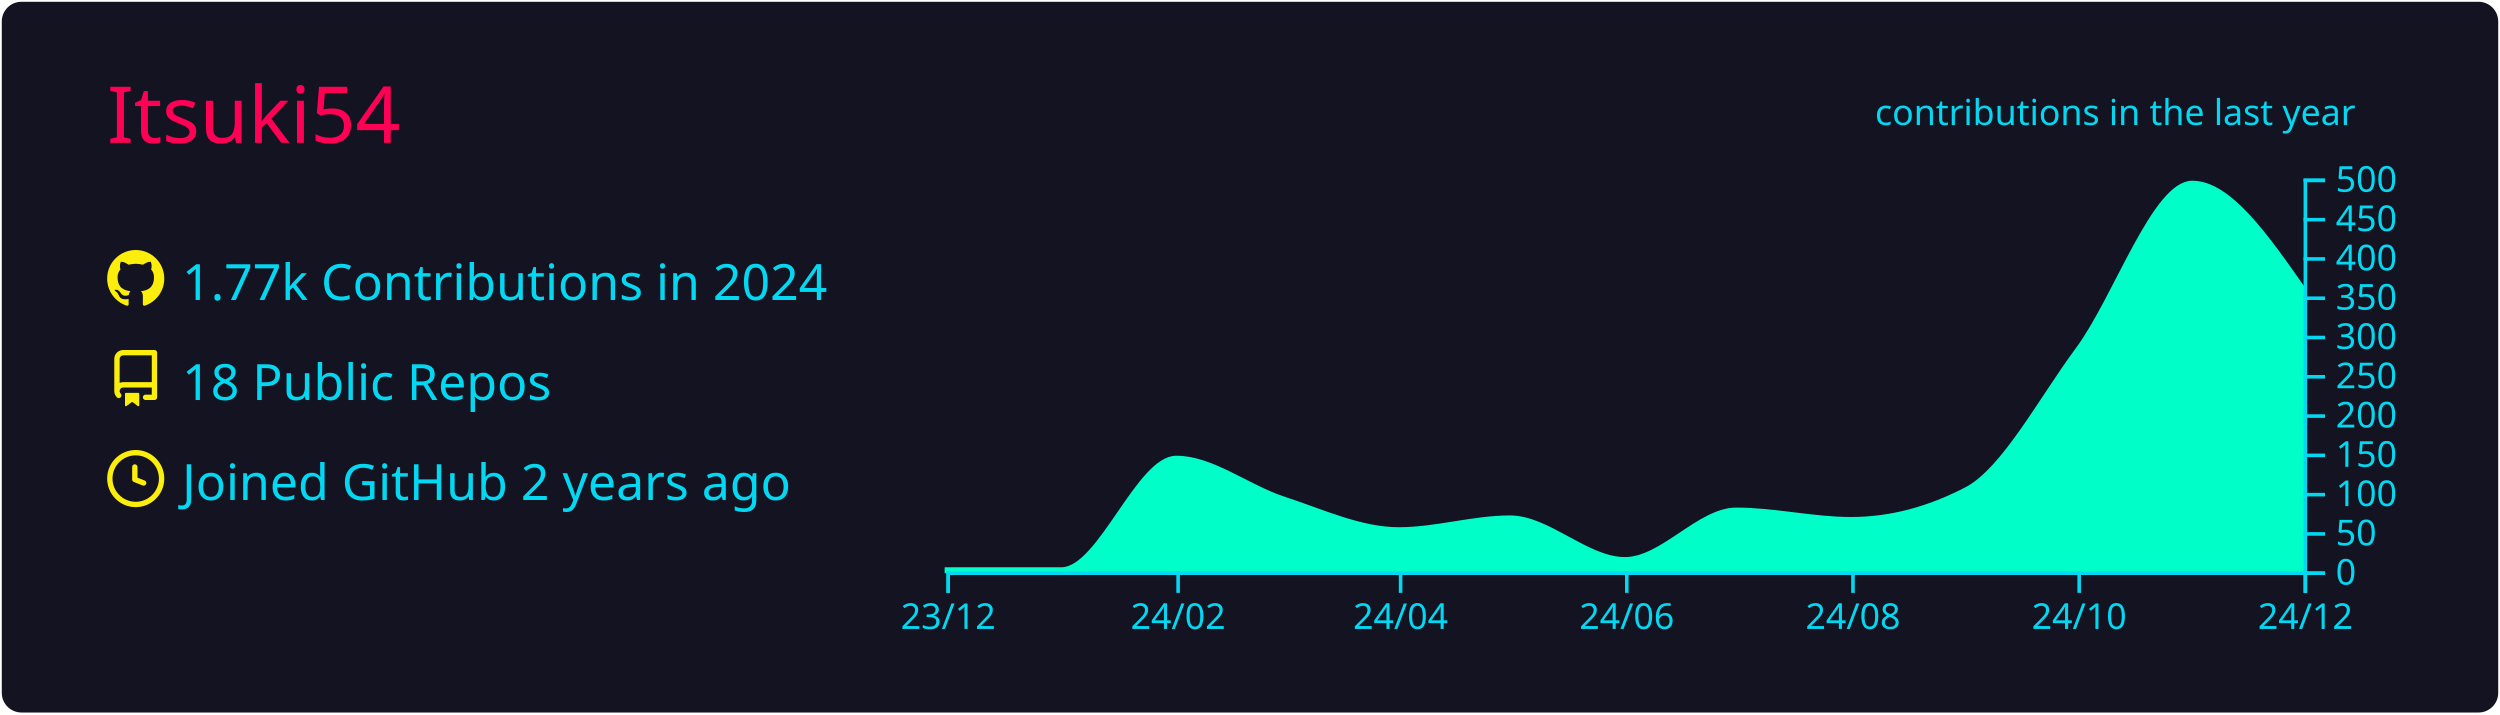
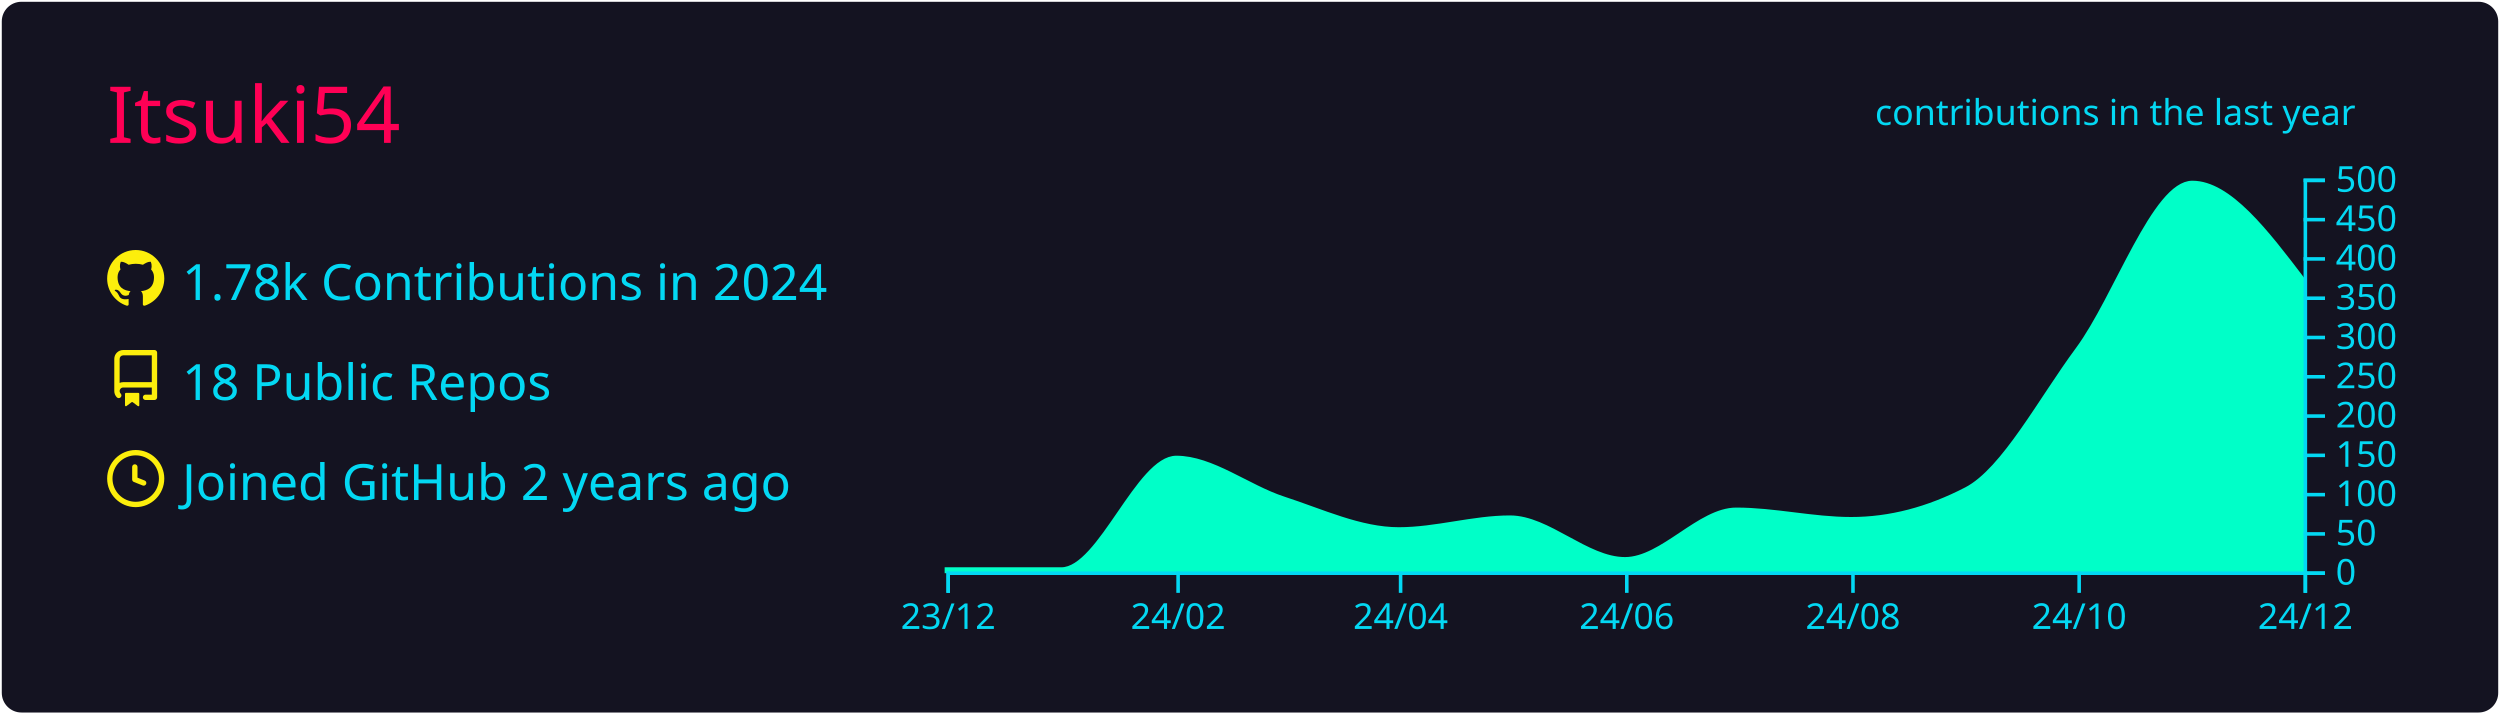
<svg xmlns="http://www.w3.org/2000/svg" width="700" height="200" viewBox="0 0 700 200">
  <style>* {
          font-family: 'Segoe UI', Ubuntu, "Helvetica Neue", Sans-Serif
        }</style>
  <rect x="1" y="1" rx="5" ry="5" height="99%" width="99.714%" stroke="#141321" stroke-width="1" fill="#141321" stroke-opacity="1" />
  <text x="30" y="40" style="font-size: 22px; fill: #ff0055;">Itsuki54</text>
  <g transform="translate(0,40)">
    <g transform="translate(30,30)">
      <g transform="translate(0,0)" width="14" height="14" fill="#fcee0c">
        <path fill-rule="evenodd" d="M8 0C3.58 0 0 3.58 0 8c0 3.54 2.29 6.53 5.47 7.59.4.07.55-.17.55-.38 0-.19-.01-.82-.01-1.49-2.01.37-2.53-.49-2.69-.94-.09-.23-.48-.94-.82-1.13-.28-.15-.68-.52-.01-.53.63-.01 1.08.58 1.23.82.72 1.21 1.87.87 2.33.66.07-.52.28-.87.51-1.07-1.78-.2-3.64-.89-3.64-3.95 0-.87.31-1.59.82-2.15-.08-.2-.36-1.02.08-2.12 0 0 .67-.21 2.2.82.64-.18 1.32-.27 2-.27.68 0 1.36.09 2 .27 1.53-1.04 2.2-.82 2.2-.82.44 1.1.16 1.92.08 2.12.51.56.82 1.27.82 2.15 0 3.07-1.87 3.75-3.65 3.95.29.25.54.73.54 1.48 0 1.07-.01 1.93-.01 2.2 0 .21.15.46.55.38A8.013 8.013 0 0016 8c0-4.42-3.58-8-8-8z" />
      </g>
      <g transform="translate(0,28)" width="14" height="14" fill="#fcee0c">
        <path fill-rule="evenodd" d="M2 2.5A2.5 2.5 0 014.5 0h8.75a.75.75 0 01.75.75v12.5a.75.75 0 01-.75.75h-2.5a.75.75 0 110-1.5h1.75v-2h-8a1 1 0 00-.714 1.7.75.75 0 01-1.072 1.05A2.495 2.495 0 012 11.5v-9zm10.5-1V9h-8c-.356 0-.694.074-1 .208V2.5a1 1 0 011-1h8zM5 12.25v3.25a.25.25 0 00.4.2l1.45-1.087a.25.25 0 01.3 0L8.6 15.7a.25.25 0 00.4-.2v-3.25a.25.25 0 00-.25-.25h-3.5a.25.25 0 00-.25.25z" />
      </g>
      <g transform="translate(0,56)" width="14" height="14" fill="#fcee0c">
        <path fill-rule="evenodd" d="M1.5 8a6.5 6.5 0 1113 0 6.5 6.5 0 01-13 0zM8 0a8 8 0 100 16A8 8 0 008 0zm.5 4.75a.75.75 0 00-1.5 0v3.5a.75.75 0 00.471.696l2.5 1a.75.75 0 00.557-1.392L8.5 7.742V4.75z" />
      </g>
-       <text x="21" y="14" style="fill: #03d8f3; font-size: 14px;">1.77k Contributions in 2024</text>
+       <text x="21" y="14" style="fill: #03d8f3; font-size: 14px;">1.78k Contributions in 2024</text>
      <text x="21" y="42" style="fill: #03d8f3; font-size: 14px;">18 Public Repos</text>
      <text x="21" y="70" style="fill: #03d8f3; font-size: 14px;">Joined GitHub 2 years ago</text>
    </g>
    <g color="#00ffc8" transform="translate(295,10)">
-       <path transform="translate(-30,0)" stroke="#00ffc8" fill="#00ffc8" opacity="1" d="M0,109.34C10.729,109.34,21.457,109.34,32.186,109.34C42.914,109.34,53.643,78.1,64.372,78.1C74.408,78.1,84.444,86.277,94.481,89.54C105.209,93.028,115.938,98.12,126.667,98.12C137.049,98.12,147.432,94.82,157.814,94.82C168.543,94.82,179.271,106.48,190,106.48C200.383,106.48,210.765,92.62,221.148,92.62C231.876,92.62,242.605,95.26,253.333,95.26C264.062,95.26,274.791,92.473,285.519,86.9C295.902,81.506,306.284,61.773,316.667,47.74C327.395,33.239,338.124,1.1,348.852,1.1C359.235,1.1,369.617,15.95,380,30.8L380,110C369.617,110,359.235,110,348.852,110C338.124,110,327.395,110,316.667,110C306.284,110,295.902,110,285.519,110C274.791,110,264.062,110,253.333,110C242.605,110,231.876,110,221.148,110C210.765,110,200.383,110,190,110C179.271,110,168.543,110,157.814,110C147.432,110,137.049,110,126.667,110C115.938,110,105.209,110,94.481,110C84.444,110,74.408,110,64.372,110C53.643,110,42.914,110,32.186,110C21.457,110,10.729,110,0,110Z" />
+       <path transform="translate(-30,0)" stroke="#00ffc8" fill="#00ffc8" opacity="1" d="M0,109.34C10.729,109.34,21.457,109.34,32.186,109.34C42.914,109.34,53.643,78.1,64.372,78.1C74.408,78.1,84.444,86.277,94.481,89.54C105.209,93.028,115.938,98.12,126.667,98.12C137.049,98.12,147.432,94.82,157.814,94.82C168.543,94.82,179.271,106.48,190,106.48C200.383,106.48,210.765,92.62,221.148,92.62C231.876,92.62,242.605,95.26,253.333,95.26C264.062,95.26,274.791,92.473,285.519,86.9C295.902,81.506,306.284,61.773,316.667,47.74C327.395,33.239,338.124,1.1,348.852,1.1C359.235,1.1,369.617,14.74,380,28.38L380,110C369.617,110,359.235,110,348.852,110C338.124,110,327.395,110,316.667,110C306.284,110,295.902,110,285.519,110C274.791,110,264.062,110,253.333,110C242.605,110,231.876,110,221.148,110C210.765,110,200.383,110,190,110C179.271,110,168.543,110,157.814,110C147.432,110,137.049,110,126.667,110C115.938,110,105.209,110,94.481,110C84.444,110,74.408,110,64.372,110C53.643,110,42.914,110,32.186,110C21.457,110,10.729,110,0,110Z" />
      <g color="#03d8f3" transform="translate(-30,110)" fill="none" font-size="10" font-family="sans-serif" text-anchor="middle">
        <path class="domain" stroke="currentColor" d="M0.5,6V0.5H380.5V6" />
        <g class="tick" opacity="1" transform="translate(0.5,0)">
          <line stroke="currentColor" y2="6" />
          <text fill="currentColor" y="9" dy="0.71em">23/12</text>
        </g>
        <g class="tick" opacity="1" transform="translate(64.87158,0)">
          <line stroke="currentColor" y2="6" />
          <text fill="currentColor" y="9" dy="0.71em">24/02</text>
        </g>
        <g class="tick" opacity="1" transform="translate(127.1667,0)">
          <line stroke="currentColor" y2="6" />
          <text fill="currentColor" y="9" dy="0.71em">24/04</text>
        </g>
        <g class="tick" opacity="1" transform="translate(190.5,0)">
          <line stroke="currentColor" y2="6" />
          <text fill="currentColor" y="9" dy="0.71em">24/06</text>
        </g>
        <g class="tick" opacity="1" transform="translate(253.8333,0)">
          <line stroke="currentColor" y2="6" />
          <text fill="currentColor" y="9" dy="0.71em">24/08</text>
        </g>
        <g class="tick" opacity="1" transform="translate(317.1667,0)">
          <line stroke="currentColor" y2="6" />
          <text fill="currentColor" y="9" dy="0.71em">24/10</text>
        </g>
        <g class="tick" opacity="1" transform="translate(380.5,0)">
          <line stroke="currentColor" y2="6" />
          <text fill="currentColor" y="9" dy="0.71em">24/12</text>
        </g>
      </g>
      <g color="#03d8f3" transform="translate(350,0)" fill="none" font-size="10" font-family="sans-serif" text-anchor="start">
        <path class="domain" stroke="currentColor" d="M6,110.5H0.5V0.5H6" />
        <g class="tick" opacity="1" transform="translate(0,110.5)">
          <line stroke="currentColor" x2="6" />
          <text fill="currentColor" x="9" dy="0.32em">0</text>
        </g>
        <g class="tick" opacity="1" transform="translate(0,99.5)">
          <line stroke="currentColor" x2="6" />
          <text fill="currentColor" x="9" dy="0.32em">50</text>
        </g>
        <g class="tick" opacity="1" transform="translate(0,88.5)">
          <line stroke="currentColor" x2="6" />
          <text fill="currentColor" x="9" dy="0.32em">100</text>
        </g>
        <g class="tick" opacity="1" transform="translate(0,77.5)">
          <line stroke="currentColor" x2="6" />
          <text fill="currentColor" x="9" dy="0.32em">150</text>
        </g>
        <g class="tick" opacity="1" transform="translate(0,66.5)">
          <line stroke="currentColor" x2="6" />
          <text fill="currentColor" x="9" dy="0.32em">200</text>
        </g>
        <g class="tick" opacity="1" transform="translate(0,55.5)">
          <line stroke="currentColor" x2="6" />
          <text fill="currentColor" x="9" dy="0.32em">250</text>
        </g>
        <g class="tick" opacity="1" transform="translate(0,44.5)">
          <line stroke="currentColor" x2="6" />
          <text fill="currentColor" x="9" dy="0.32em">300</text>
        </g>
        <g class="tick" opacity="1" transform="translate(0,33.5)">
          <line stroke="currentColor" x2="6" />
          <text fill="currentColor" x="9" dy="0.32em">350</text>
        </g>
        <g class="tick" opacity="1" transform="translate(0,22.5)">
          <line stroke="currentColor" x2="6" />
          <text fill="currentColor" x="9" dy="0.32em">400</text>
        </g>
        <g class="tick" opacity="1" transform="translate(0,11.5)">
          <line stroke="currentColor" x2="6" />
          <text fill="currentColor" x="9" dy="0.32em">450</text>
        </g>
        <g class="tick" opacity="1" transform="translate(0,0.5)">
          <line stroke="currentColor" x2="6" />
          <text fill="currentColor" x="9" dy="0.32em">500</text>
        </g>
      </g>
      <g>
        <text y="-15" x="230" style="fill: #03d8f3; font-size: 10px;">contributions in the last year</text>
      </g>
    </g>
  </g>
</svg>
